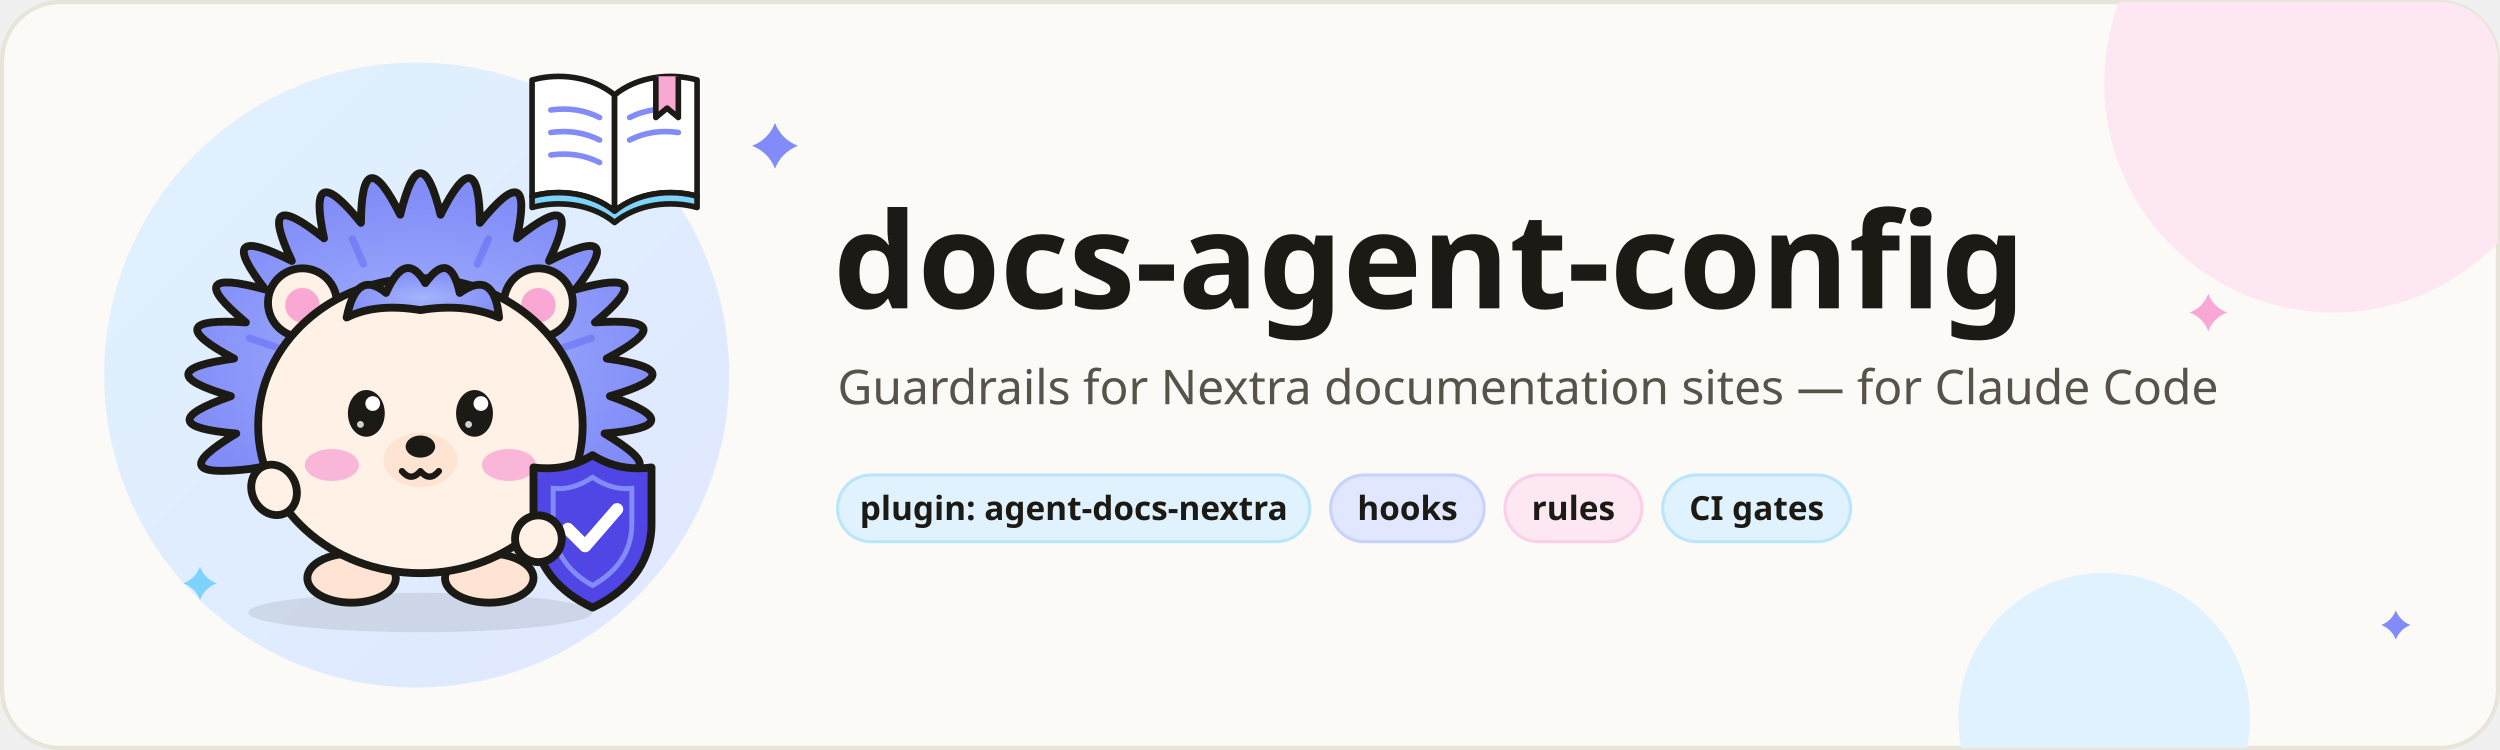
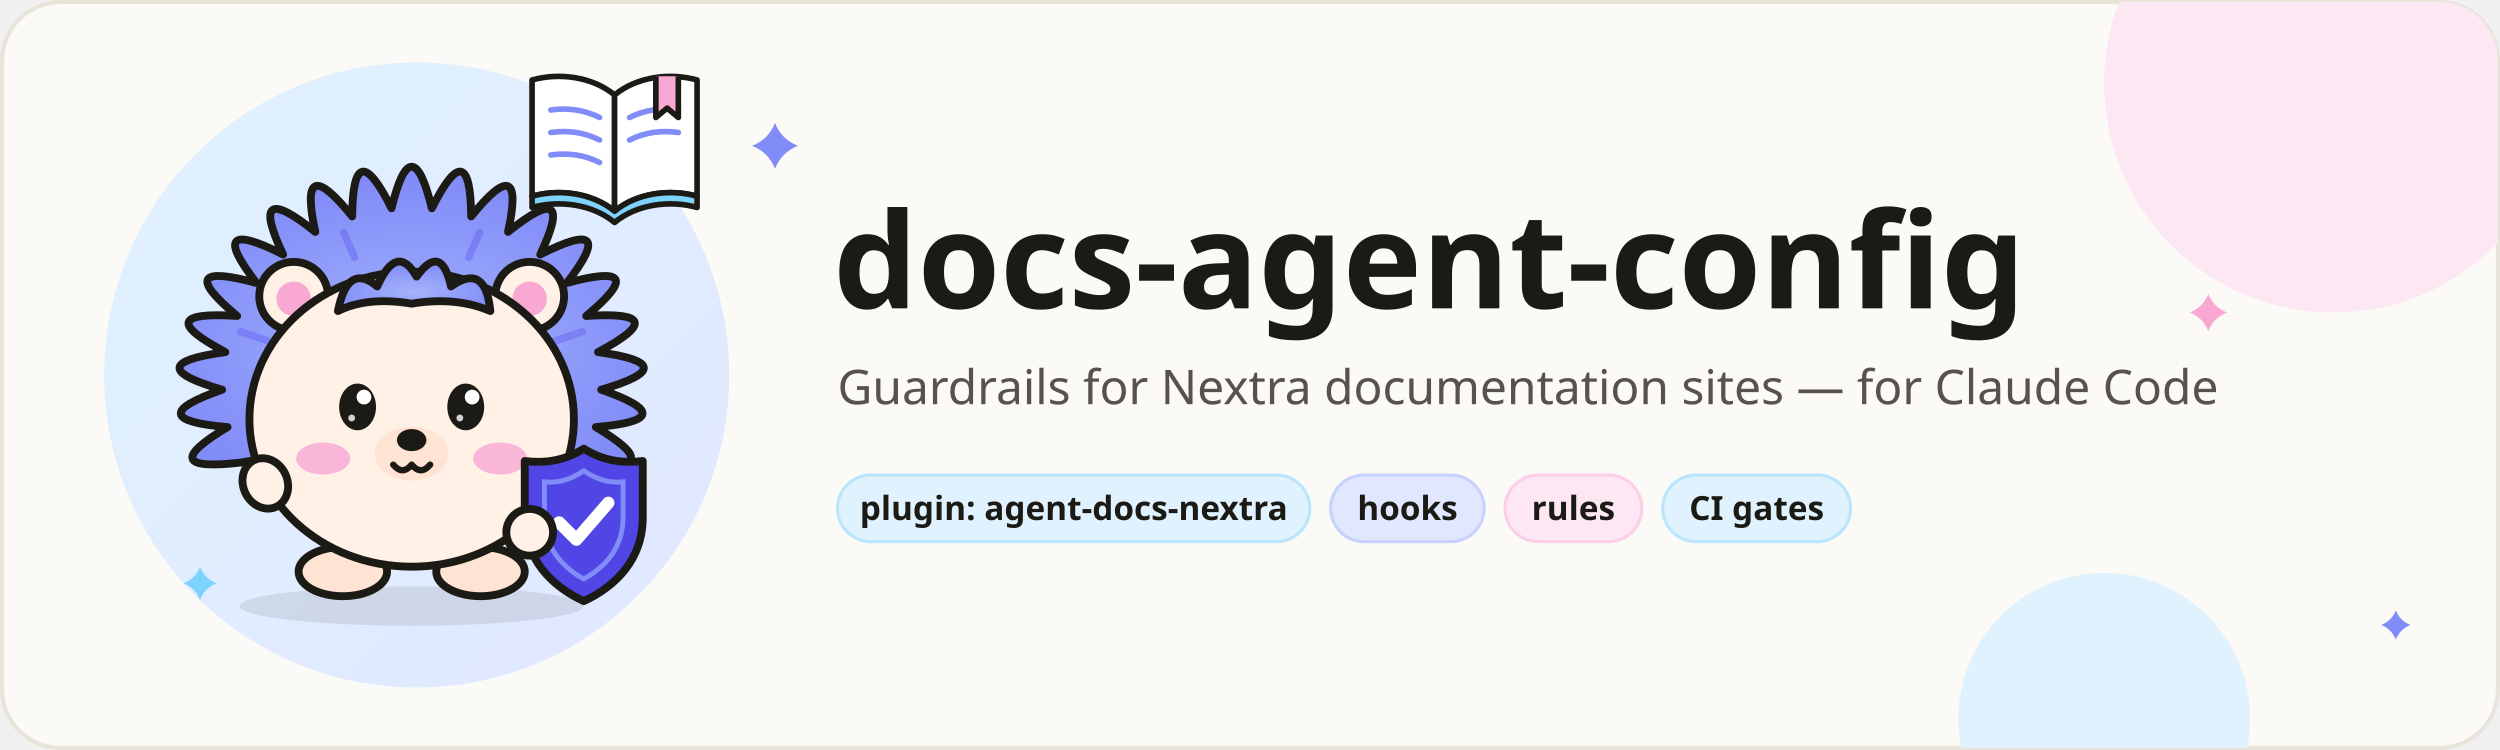
<svg xmlns="http://www.w3.org/2000/svg" viewBox="0 0 1200 360" role="img" aria-labelledby="t d">
  <defs>
    <style>.s{font-family:'Plus Jakarta Sans', system-ui, sans-serif}.m{font-family:ui-monospace, 'SF Mono', Menlo, Consolas, monospace;font-variant-ligatures:none}.eye,.tw,.blob{transform-box:fill-box;transform-origin:50% 50%}.eye{animation:blink 4.6s ease-in-out infinite}@keyframes blink{0%,93%,96%,100%{transform:scaleY(1)}94%,95%{transform:scaleY(.1)}}.glint{animation:glint 4.6s ease-in-out infinite}@keyframes glint{0%,93%,96%,100%{opacity:1}93.6%,95.4%{opacity:0}}.tw{animation:twinkle 6s ease-in-out infinite}.tw1{animation-delay:.6s}.tw2{animation-delay:2.1s}.tw3{animation-delay:3.6s}.tw4{animation-delay:5.1s}.tw5{animation-delay:1.35s}.tw6{animation-delay:2.85s}.tw7{animation-delay:4.35s}@keyframes twinkle{0%,32%,100%{transform:scale(1);opacity:1}10%{transform:scale(.85);opacity:.6}22%{transform:scale(1.1);opacity:1}}.blob{animation:drift-a 9s ease-in-out infinite}.blob2{animation-name:drift-b}.blob3{animation-name:drift-c}@keyframes drift-a{0%,100%{transform:translate(0,0)}50%{transform:translate(2px,-2px)}}@keyframes drift-b{0%,100%{transform:translate(0,0)}50%{transform:translate(-2.5px,2px)}}@keyframes drift-c{0%,100%{transform:translate(0,0)}50%{transform:translate(2px,-1.5px)}}@media (prefers-reduced-motion:reduce){*,*::before,*::after{animation:none!important}}</style>
    <filter id="sh" x="-10%" y="-10%" width="120%" height="140%">
      <feDropShadow dx="0" dy="4" stdDeviation="6" flood-color="#1c1a15" flood-opacity="0.08" />
    </filter>
  </defs>
  <clipPath id="cc">
    <rect x="1" y="1" width="1198" height="358" rx="28" />
  </clipPath>
  <rect x="1" y="1" width="1198" height="358" rx="28" fill="#fbfaf7" stroke="#e8e4da" stroke-width="2" />
  <linearGradient id="ga" x1="0" y1="0" x2="1" y2="1">
    <stop offset="0" stop-color="#e0f2fe" />
    <stop offset="1" stop-color="#e0e7ff" />
  </linearGradient>
  <g clip-path="url(#cc)">
    <g class="blob">
      <circle cx="200" cy="180" r="150" fill="url(#ga)" />
    </g>
    <g class="blob blob2">
      <circle cx="1120" cy="40" r="110" fill="#fce7f3" opacity="1" />
    </g>
    <g class="blob blob3">
      <circle cx="1010" cy="345" r="70" fill="#e0f2fe" opacity="1" />
    </g>
  </g>
  <g class="tw tw1">
    <path d="M372,59Q375.1,66.9 383,70Q375.1,73.1 372,81Q368.9,73.1 361,70Q368.9,66.9 372,59Z" fill="#818cf8" opacity="1" />
  </g>
  <g class="tw tw2">
    <path d="M1060,141Q1062.5,147.5 1069,150Q1062.5,152.5 1060,159Q1057.5,152.5 1051,150Q1057.5,147.5 1060,141Z" fill="#f9a8d4" opacity="1" />
  </g>
  <g class="tw tw3">
    <path d="M96,272Q98.2,277.8 104,280Q98.2,282.2 96,288Q93.8,282.2 88,280Q93.8,277.8 96,272Z" fill="#7dd3fc" opacity="1" />
  </g>
  <g class="tw tw4">
    <path d="M1150,293Q1152,298 1157,300Q1152,302 1150,307Q1148,302 1143,300Q1148,298 1150,293Z" fill="#818cf8" opacity="1" />
  </g>
-   <g transform="translate(72 58) scale(1.18)">
+   <g transform="translate(67.8 54.9) scale(1.18)">
    <defs>
      <radialGradient id="mg" cx="50%" cy="60%" r="55%">
        <stop offset="0" stop-color="#a5b4fc" />
        <stop offset="1" stop-color="#818cf8" />
      </radialGradient>
    </defs>
    <ellipse cx="110" cy="200" rx="70" ry="8" fill="#1c1a15" opacity="0.10" />
    <path d="M110,130L40.7,141.6Q3.9,145.9 35.1,127.2Q-1.8,124.1 32.9,112Q-2.4,101.7 34.2,96.7Q2,79.6 39,82Q11.3,58.9 46.9,68.6Q25.1,40.5 57.7,57Q42.7,25.3 70.8,47.8Q63.4,13.8 85.8,41.5Q86.1,6.8 101.8,38.2Q110,4.4 118.2,38.2Q133.9,6.8 134.2,41.5Q156.6,13.8 149.2,47.8Q177.3,25.3 162.3,57Q194.9,40.5 173.1,68.6Q208.7,58.9 181,82Q218,79.6 185.8,96.7Q222.4,101.7 187.1,112Q221.8,124.1 184.9,127.2Q216.1,145.9 179.3,141.6Z" fill="url(#mg)" stroke="#1c1a15" stroke-width="3.2" stroke-linejoin="round" stroke-linecap="round" />
    <path d="M51.7,92.2L40.5,88.4" stroke="#6366f1" stroke-width="3" stroke-linecap="round" opacity=".5" />
    <path d="M65.4,71.7L56.8,64.1" stroke="#6366f1" stroke-width="3" stroke-linecap="round" opacity=".5" />
    <path d="M86.8,58.2L82.3,48" stroke="#6366f1" stroke-width="3" stroke-linecap="round" opacity=".5" />
    <path d="M133.2,58.2L137.7,48" stroke="#6366f1" stroke-width="3" stroke-linecap="round" opacity=".5" />
    <path d="M154.6,71.7L163.2,64.1" stroke="#6366f1" stroke-width="3" stroke-linecap="round" opacity=".5" />
    <path d="M168.3,92.2L179.5,88.4" stroke="#6366f1" stroke-width="3" stroke-linecap="round" opacity=".5" />
    <circle cx="62" cy="74" r="14" fill="#fff1e6" stroke="#1c1a15" stroke-width="3.2" stroke-linejoin="round" stroke-linecap="round" />
    <circle cx="62" cy="75" r="7" fill="#f9a8d4" />
    <circle cx="158" cy="74" r="14" fill="#fff1e6" stroke="#1c1a15" stroke-width="3.2" stroke-linejoin="round" stroke-linecap="round" />
    <circle cx="158" cy="75" r="7" fill="#f9a8d4" />
    <ellipse cx="82" cy="186" rx="18" ry="10" fill="#ffe3d3" stroke="#1c1a15" stroke-width="3.2" stroke-linejoin="round" stroke-linecap="round" />
    <ellipse cx="138" cy="186" rx="18" ry="10" fill="#ffe3d3" stroke="#1c1a15" stroke-width="3.2" stroke-linejoin="round" stroke-linecap="round" />
    <ellipse cx="110" cy="124" rx="66" ry="60" fill="#fff1e6" stroke="#1c1a15" stroke-width="3.2" stroke-linejoin="round" stroke-linecap="round" />
    <path d="M80,80Q84,60 96,70Q104,52 112,66Q122,52 126,70Q140,60 142,80Q128,74 110,77Q92,74 80,80Z" fill="url(#mg)" stroke="#1c1a15" stroke-width="3.2" stroke-linejoin="round" stroke-linecap="round" />
    <ellipse cx="74" cy="140" rx="11" ry="6.5" fill="#f9a8d4" opacity=".8" />
    <ellipse cx="146" cy="140" rx="11" ry="6.5" fill="#f9a8d4" opacity=".8" />
    <g class="eye">
      <ellipse cx="88" cy="119" rx="7.5" ry="9.5" fill="#1c1a15" />
      <g class="glint">
        <circle cx="90.6" cy="115" r="3" fill="#ffffff" />
        <circle cx="85.6" cy="123.5" r="1.4" fill="#ffffff" opacity=".8" />
      </g>
    </g>
    <g class="eye">
      <ellipse cx="132" cy="119" rx="7.5" ry="9.5" fill="#1c1a15" />
      <g class="glint">
        <circle cx="134.6" cy="115" r="3" fill="#ffffff" />
        <circle cx="129.6" cy="123.5" r="1.4" fill="#ffffff" opacity=".8" />
      </g>
    </g>
    <ellipse cx="110" cy="138" rx="15" ry="11" fill="#ffe3d3" />
    <ellipse cx="110" cy="132.5" rx="6" ry="4.5" fill="#1c1a15" />
    <path d="M102.5,142.5q3.75,4.5 7.5,0q3.75,4.5 7.5,0" fill="none" stroke="#1c1a15" stroke-width="2.6" stroke-linecap="round" stroke-linejoin="round" />
    <ellipse cx="50" cy="152" rx="9" ry="10.5" fill="#fff1e6" stroke="#1c1a15" stroke-width="3.2" stroke-linejoin="round" stroke-linecap="round" transform="rotate(-25 46 150)" />
    <path d="M180,136C188,141 196,142 204,141L204,164C204,181 193,192 180,198C167,192 156,181 156,164L156,141C164,142 172,141 180,136Z" fill="#4f46e5" stroke="#1c1a15" stroke-width="3.2" stroke-linejoin="round" stroke-linecap="round" />
    <path d="M180,145C186,149 191,150 196,149.5L196,164C196,176 189,184 180,189C171,184 164,176 164,164L164,149.5C169,150 174,149 180,145Z" fill="none" stroke="#818cf8" stroke-width="2" />
    <path d="M170,166l7,7l13,-15" fill="none" stroke="#ffffff" stroke-width="5" stroke-linecap="round" stroke-linejoin="round" />
    <circle cx="158" cy="170" r="9.5" fill="#fff1e6" stroke="#1c1a15" stroke-width="3.2" stroke-linejoin="round" stroke-linecap="round" />
  </g>
  <g transform="translate(250 24) scale(0.9)">
    <path d="M50,24C38,14 20,12 6,16V78C20,74 38,76 50,86Z" fill="#ffffff" stroke="#1c1a15" stroke-width="3" stroke-linejoin="round" />
    <path d="M50,24C62,14 80,12 94,16V78C80,74 62,76 50,86Z" fill="#ffffff" stroke="#1c1a15" stroke-width="3" stroke-linejoin="round" />
    <path d="M6,78C20,74 38,76 50,86C62,76 80,74 94,78V84C80,80 62,82 50,92C38,82 20,80 6,84Z" fill="#7dd3fc" stroke="#1c1a15" stroke-width="3" stroke-linejoin="round" />
    <path d="M16,32q14,-2 26,4M16,44q14,-2 26,4M16,56q14,-2 26,4M58,36q12,-6 26,-4M58,48q12,-6 26,-4" fill="none" stroke="#818cf8" stroke-width="3" stroke-linecap="round" />
    <path d="M72,14v22l6,-5l6,5v-22" fill="#f9a8d4" stroke="#1c1a15" stroke-width="3" stroke-linejoin="round" />
  </g>
  <text class="s" x="400" y="148" font-size="64" font-weight="800" fill="#1c1a15">docs-agent-config</text>
  <text class="s" x="402" y="194" font-size="23" font-weight="500" fill="#57534a">Guardrails for Nextra documentation sites — for Claude Code</text>
  <rect x="402" y="228" width="226.7" height="32" rx="16.0" fill="#e0f2fe" stroke="#bae6fd" stroke-width="1.5" />
  <text class="s" x="515.4" y="249.6" font-size="16" font-weight="600" fill="#1c1a15" text-anchor="middle">plugin: agent-docs-nextra</text>
  <rect x="638.7" y="228" width="73.7" height="32" rx="16.0" fill="#e0e7ff" stroke="#c7d2fe" stroke-width="1.5" />
  <text class="s" x="675.6" y="249.6" font-size="16" font-weight="600" fill="#1c1a15" text-anchor="middle">hooks</text>
  <rect x="722.4" y="228" width="65.7" height="32" rx="16.0" fill="#fce7f3" stroke="#fbcfe8" stroke-width="1.5" />
  <text class="s" x="755.2" y="249.6" font-size="16" font-weight="600" fill="#1c1a15" text-anchor="middle">rules</text>
  <rect x="798.1" y="228" width="90.2" height="32" rx="16.0" fill="#e0f2fe" stroke="#bae6fd" stroke-width="1.5" />
  <text class="s" x="843.2" y="249.6" font-size="16" font-weight="600" fill="#1c1a15" text-anchor="middle">CI gates</text>
</svg>
